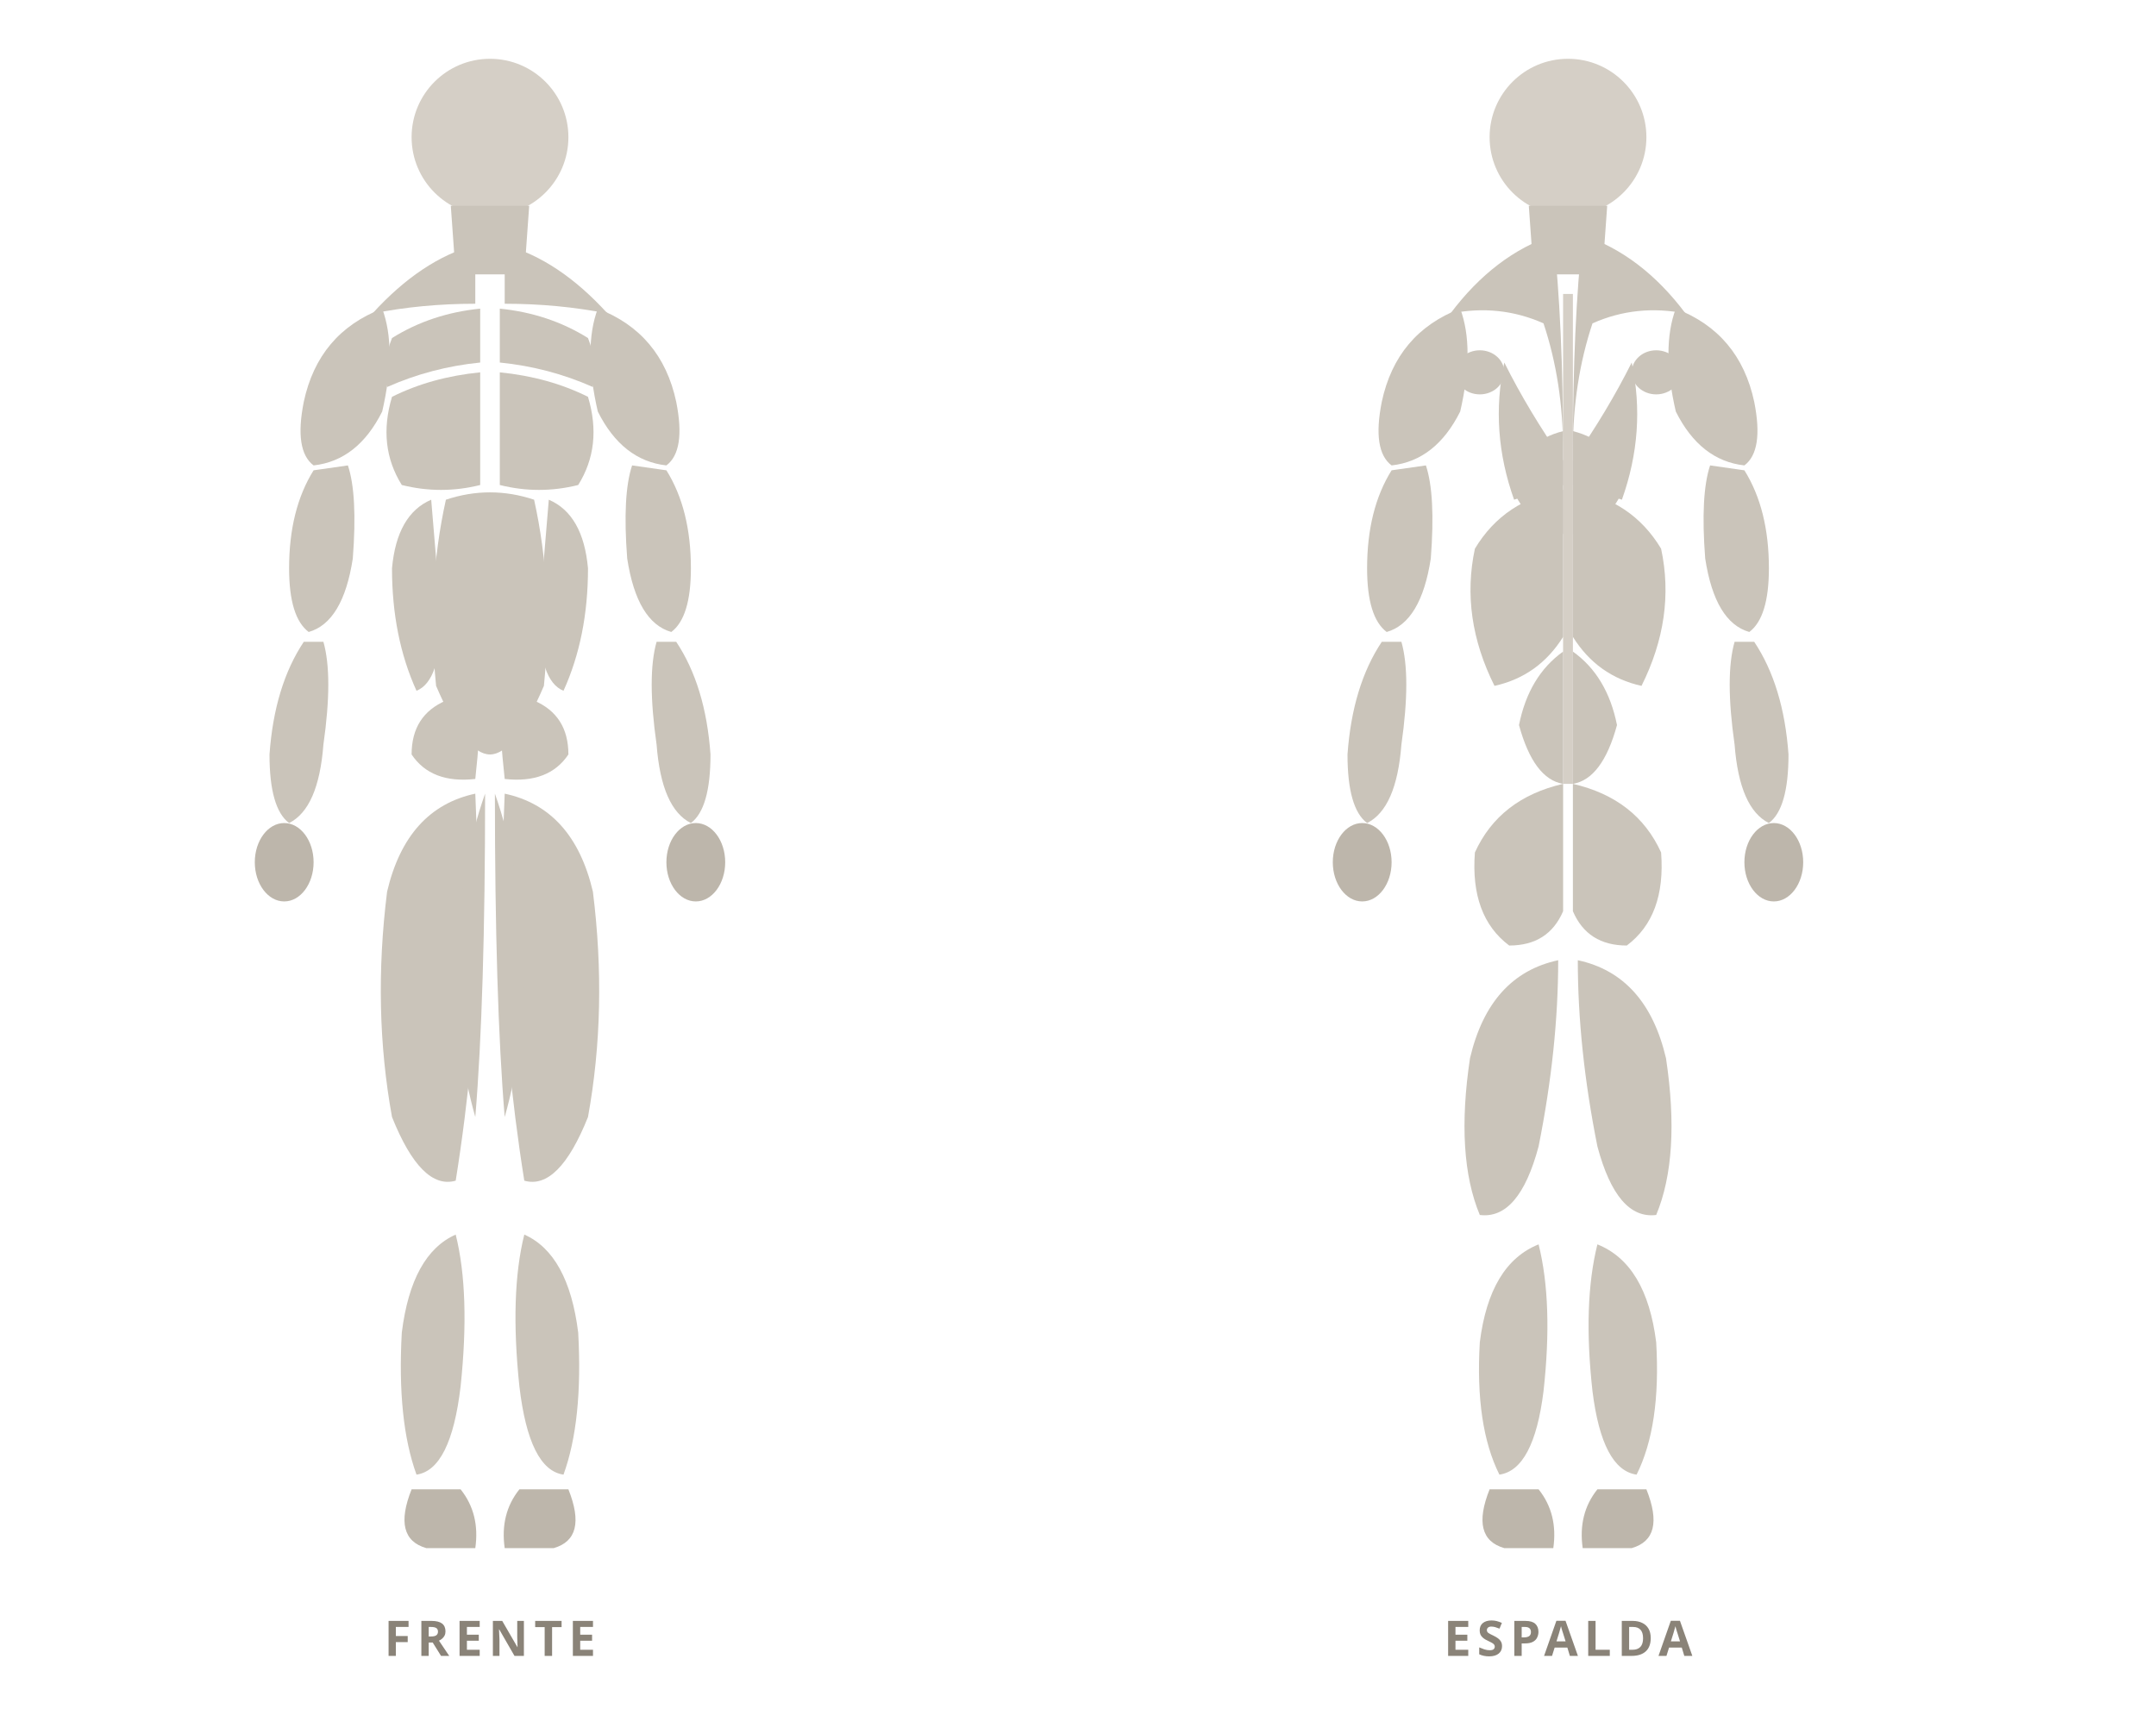
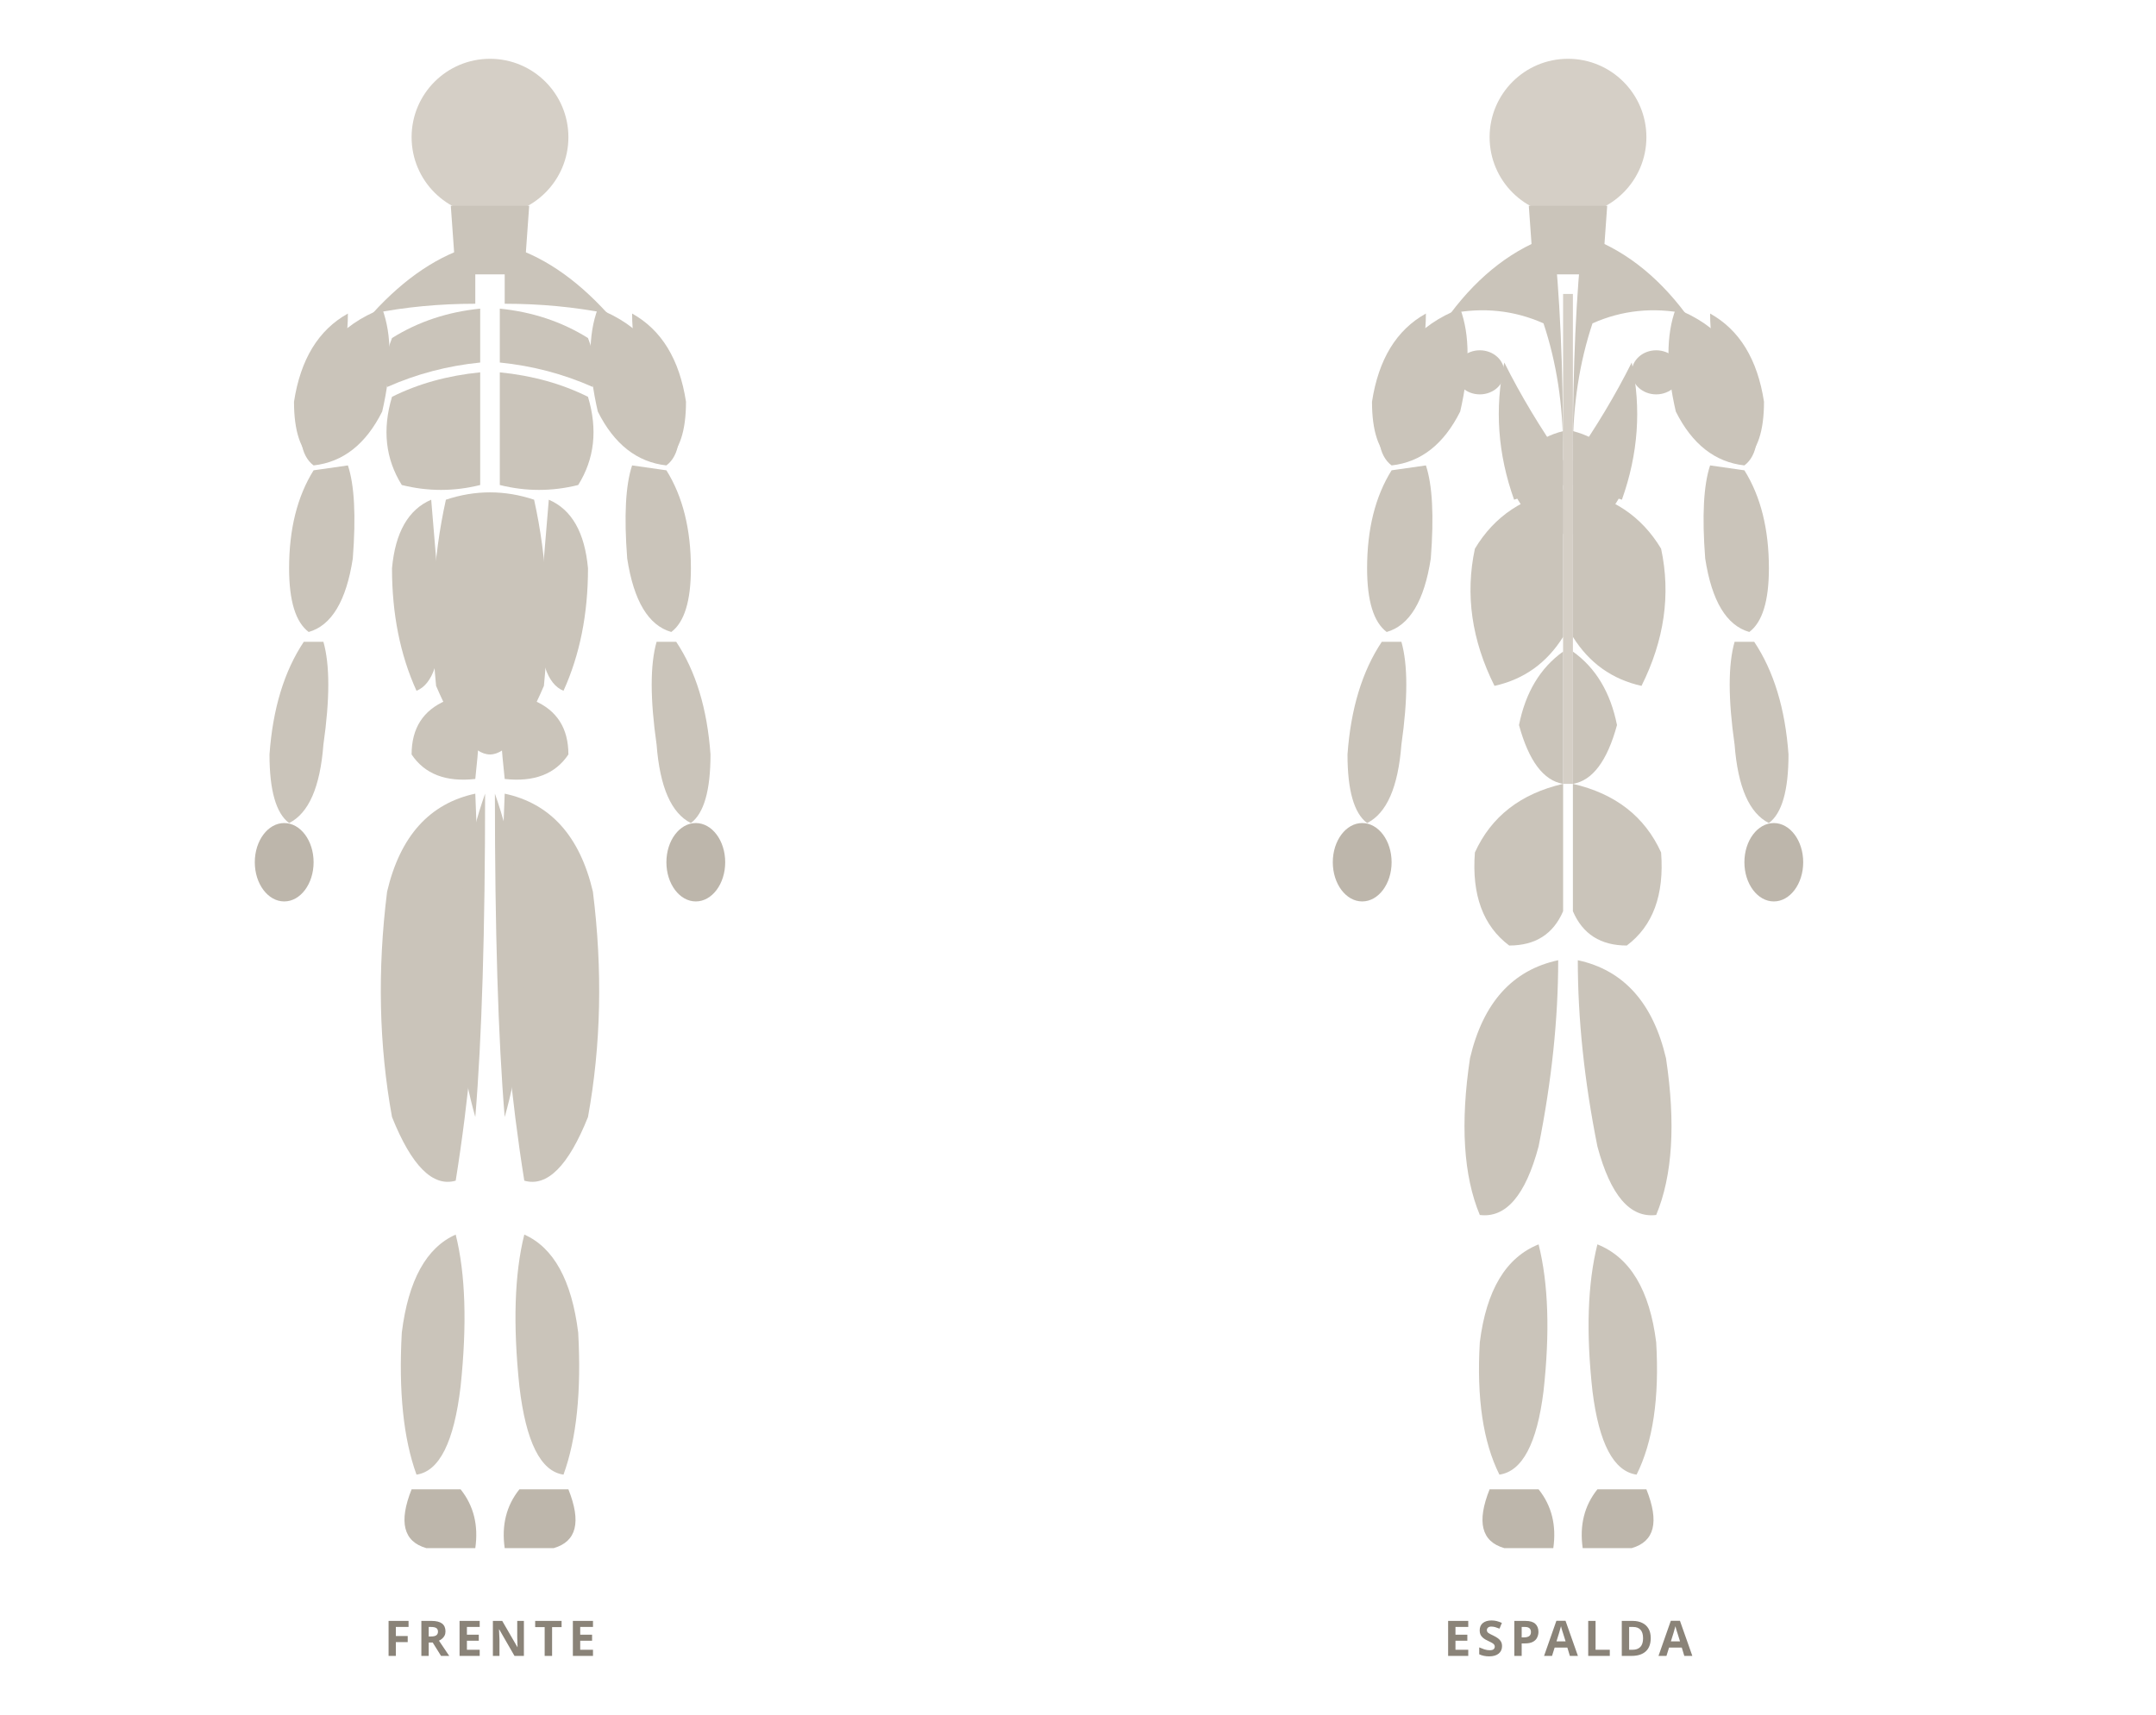
<svg xmlns="http://www.w3.org/2000/svg" viewBox="0 0 440 350" id="bodymap">
  <style>
  #bodymap .base  { fill: var(--bm-base, #d5cfc6); }
  #bodymap .inert { fill: var(--bm-inert, #bdb6ab); }
  #bodymap [data-m] { fill: var(--bm-off, #cac4ba); transition: fill .18s; }
  #bodymap [data-m].m-secondary { fill: var(--bm-secondary, #C29B6E); }
  #bodymap [data-m].m-primary   { fill: var(--bm-primary, #5F7043); }
  #bodymap .sep { fill: none; stroke: var(--bm-bg, #F4F3F0); stroke-width: 1.4; opacity: .85; }
  #bodymap text { font: 600 10px "Oswald", sans-serif; fill: var(--bm-label, #8a8378); letter-spacing: .12em; }
</style>
  <defs>
    <g id="frontHalf">
      <path data-m="traps" d="M97 50 Q86 53 76 64 Q86 62 97 62 Z" />
      <path data-m="anterior-deltoid" d="M78 63 Q65 68 62 82 Q60 92 64 95 Q73 94 78 84 Q81 71 78 63 Z" />
+       <path data-m="lateral-deltoid" d="M71 64 Q62 69 60 82 Q60 91 64 94 Q68 89 69 79 Q71 70 71 64 Z" />
      <path data-m="upper-chest" d="M98 63 Q88 64 80 69 Q78 74 79 79 Q88 75 98 74 Z" />
      <path data-m="chest" d="M98 76 Q88 77 80 81 Q77 91 82 99 Q90 101 98 99 Z" />
      <path data-m="biceps" d="M64 96 Q59 104 59 116 Q59 126 63 129 Q70 127 72 114 Q73 101 71 95 Z" />
      <path data-m="forearms" d="M62 131 Q56 140 55 154 Q55 165 59 168 Q65 165 66 152 Q68 138 66 131 Z" />
      <ellipse class="inert" cx="58" cy="176" rx="6" ry="8" />
      <path data-m="obliques" d="M88 102 Q81 105 80 116 Q80 130 85 141 Q90 139 90 126 Z" />
      <path data-m="hip-flexors" d="M91 143 Q84 146 84 154 Q88 160 97 159 Q98 150 98 143 Z" />
      <path data-m="quads" d="M97 162 Q83 165 79 182 Q76 206 80 228 Q86 243 93 241 Q97 216 98 188 Z" />
      <path data-m="adductors" d="M99 162 Q94 176 93 196 Q93 214 97 228 Q99 204 99 162 Z" />
      <path data-m="calves" d="M93 252 Q84 256 82 272 Q81 290 85 301 Q92 300 94 283 Q96 264 93 252 Z" />
      <path class="inert" d="M84 304 Q80 314 87 316 L97 316 Q98 309 94 304 Z" />
    </g>
    <g id="backHalf">
      <path data-m="traps" d="M97 48 Q85 52 76 64 Q86 62 95 66 Q99 78 99 92 Q99 66 97 48 Z" />
      <path data-m="traps" d="M99 94 Q92 84 87 74 Q84 88 89 102 Q95 100 99 99 Z" />
      <path data-m="posterior-deltoid" d="M78 63 Q65 68 62 82 Q60 92 64 95 Q73 94 78 84 Q81 71 78 63 Z" />
+       <path data-m="lateral-deltoid" d="M71 64 Q62 69 60 82 Q60 91 64 94 Q68 89 69 79 Q71 70 71 64 Z" />
      <ellipse data-m="rotator-cuff" cx="82" cy="76" rx="5" ry="4.5" />
      <path data-m="upper-back" d="M99 88 Q91 90 88 98 Q91 107 99 109 Z" />
      <path data-m="lats" d="M99 100 Q87 102 81 112 Q78 126 85 140 Q94 138 99 130 Z" />
      <path data-m="lower-back" d="M99 133 Q92 138 90 148 Q93 159 99 160 Z" />
      <path data-m="triceps" d="M64 96 Q59 104 59 116 Q59 126 63 129 Q70 127 72 114 Q73 101 71 95 Z" />
      <path data-m="forearms" d="M62 131 Q56 140 55 154 Q55 165 59 168 Q65 165 66 152 Q68 138 66 131 Z" />
      <ellipse class="inert" cx="58" cy="176" rx="6" ry="8" />
      <path data-m="glutes" d="M99 160 Q86 163 81 174 Q80 187 88 193 Q96 193 99 186 Z" />
      <path data-m="hamstrings" d="M98 196 Q84 199 80 216 Q77 236 82 248 Q90 249 94 234 Q98 214 98 196 Z" />
      <path data-m="calves" d="M94 254 Q84 258 82 274 Q81 291 86 301 Q93 300 95 284 Q97 266 94 254 Z" />
      <path class="inert" d="M84 304 Q80 314 87 316 L97 316 Q98 309 94 304 Z" />
    </g>
  </defs>
  <g id="front">
    <circle class="base" cx="100" cy="28" r="16" />
    <path data-m="neck" d="M92 42 L108 42 L107 56 L93 56 Z" />
    <path data-m="core" d="M91 102 Q87 120 89 140 Q95 154 100 154 Q105 154 111 140 Q113 120 109 102 Q100 99 91 102 Z" />
    <use href="#frontHalf" />
    <use href="#frontHalf" transform="translate(200,0) scale(-1,1)" />
    <text x="100" y="338" text-anchor="middle">FRENTE</text>
  </g>
  <g id="back" transform="translate(220,0)">
    <circle class="base" cx="100" cy="28" r="16" />
    <path data-m="neck" d="M92 42 L108 42 L107 56 L93 56 Z" />
    <path class="base" d="M99 60 L101 60 L101 160 L99 160 Z" />
    <use href="#backHalf" />
    <use href="#backHalf" transform="translate(200,0) scale(-1,1)" />
    <text x="100" y="338" text-anchor="middle">ESPALDA</text>
  </g>
</svg>
